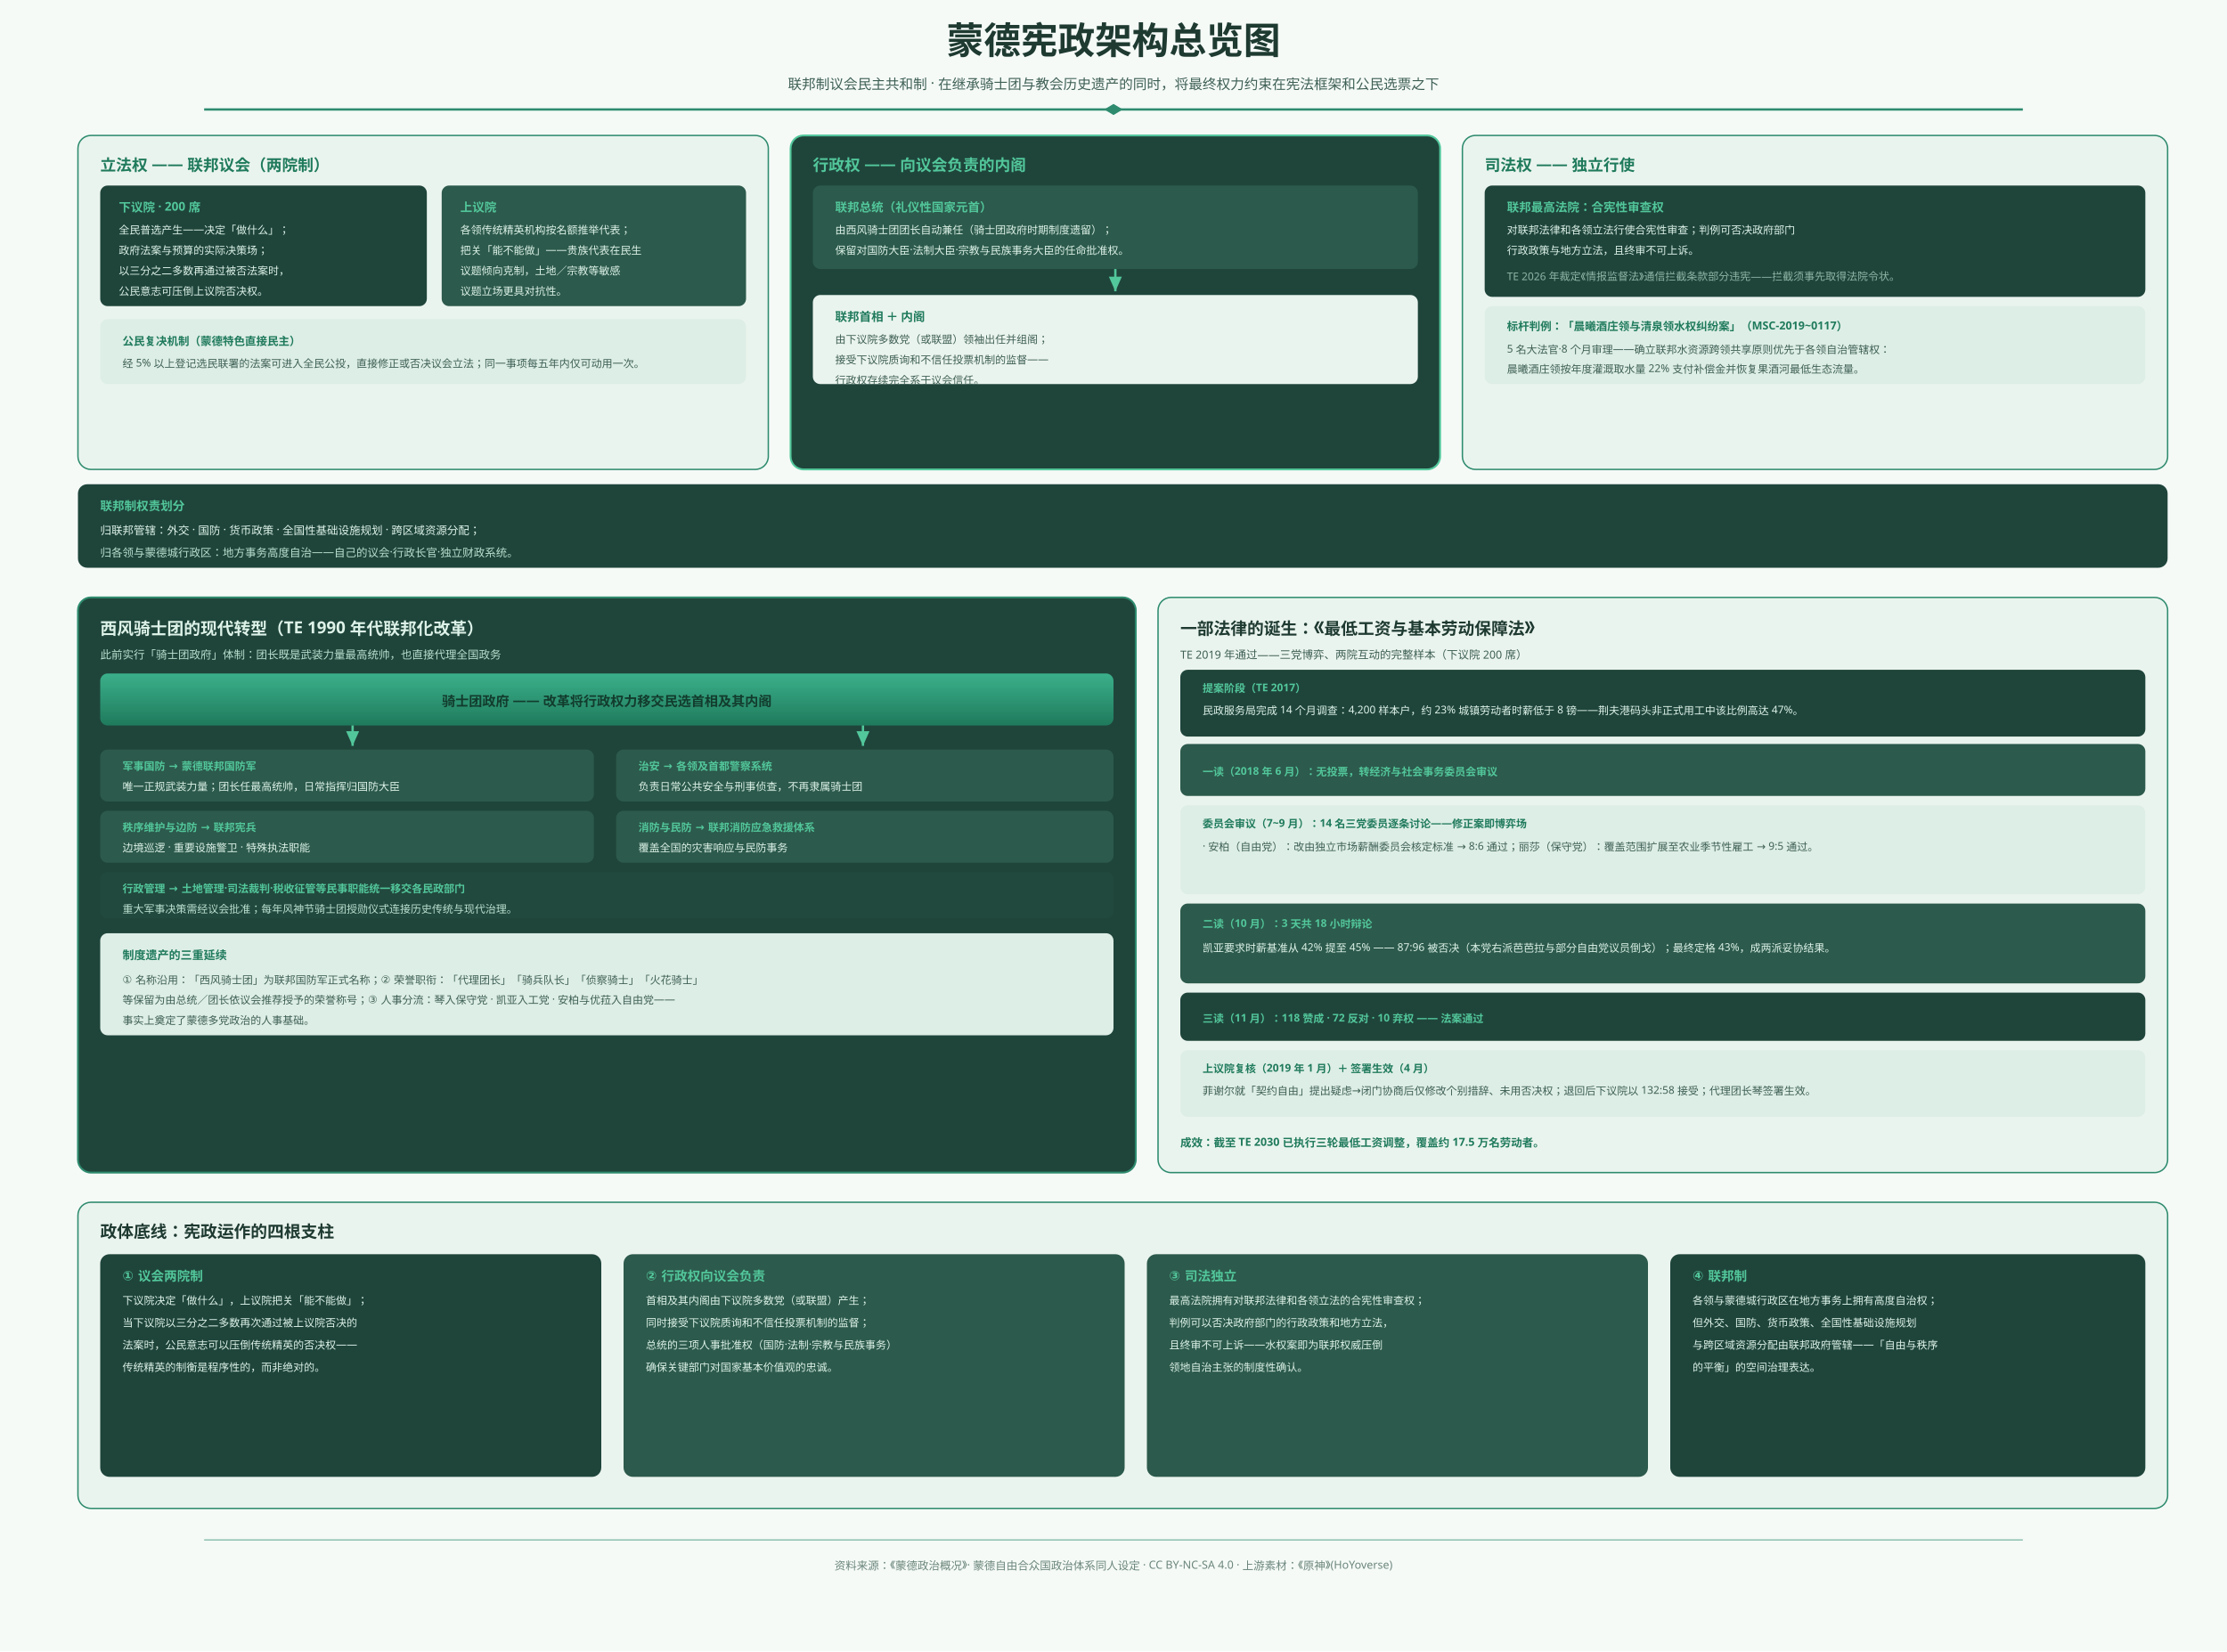
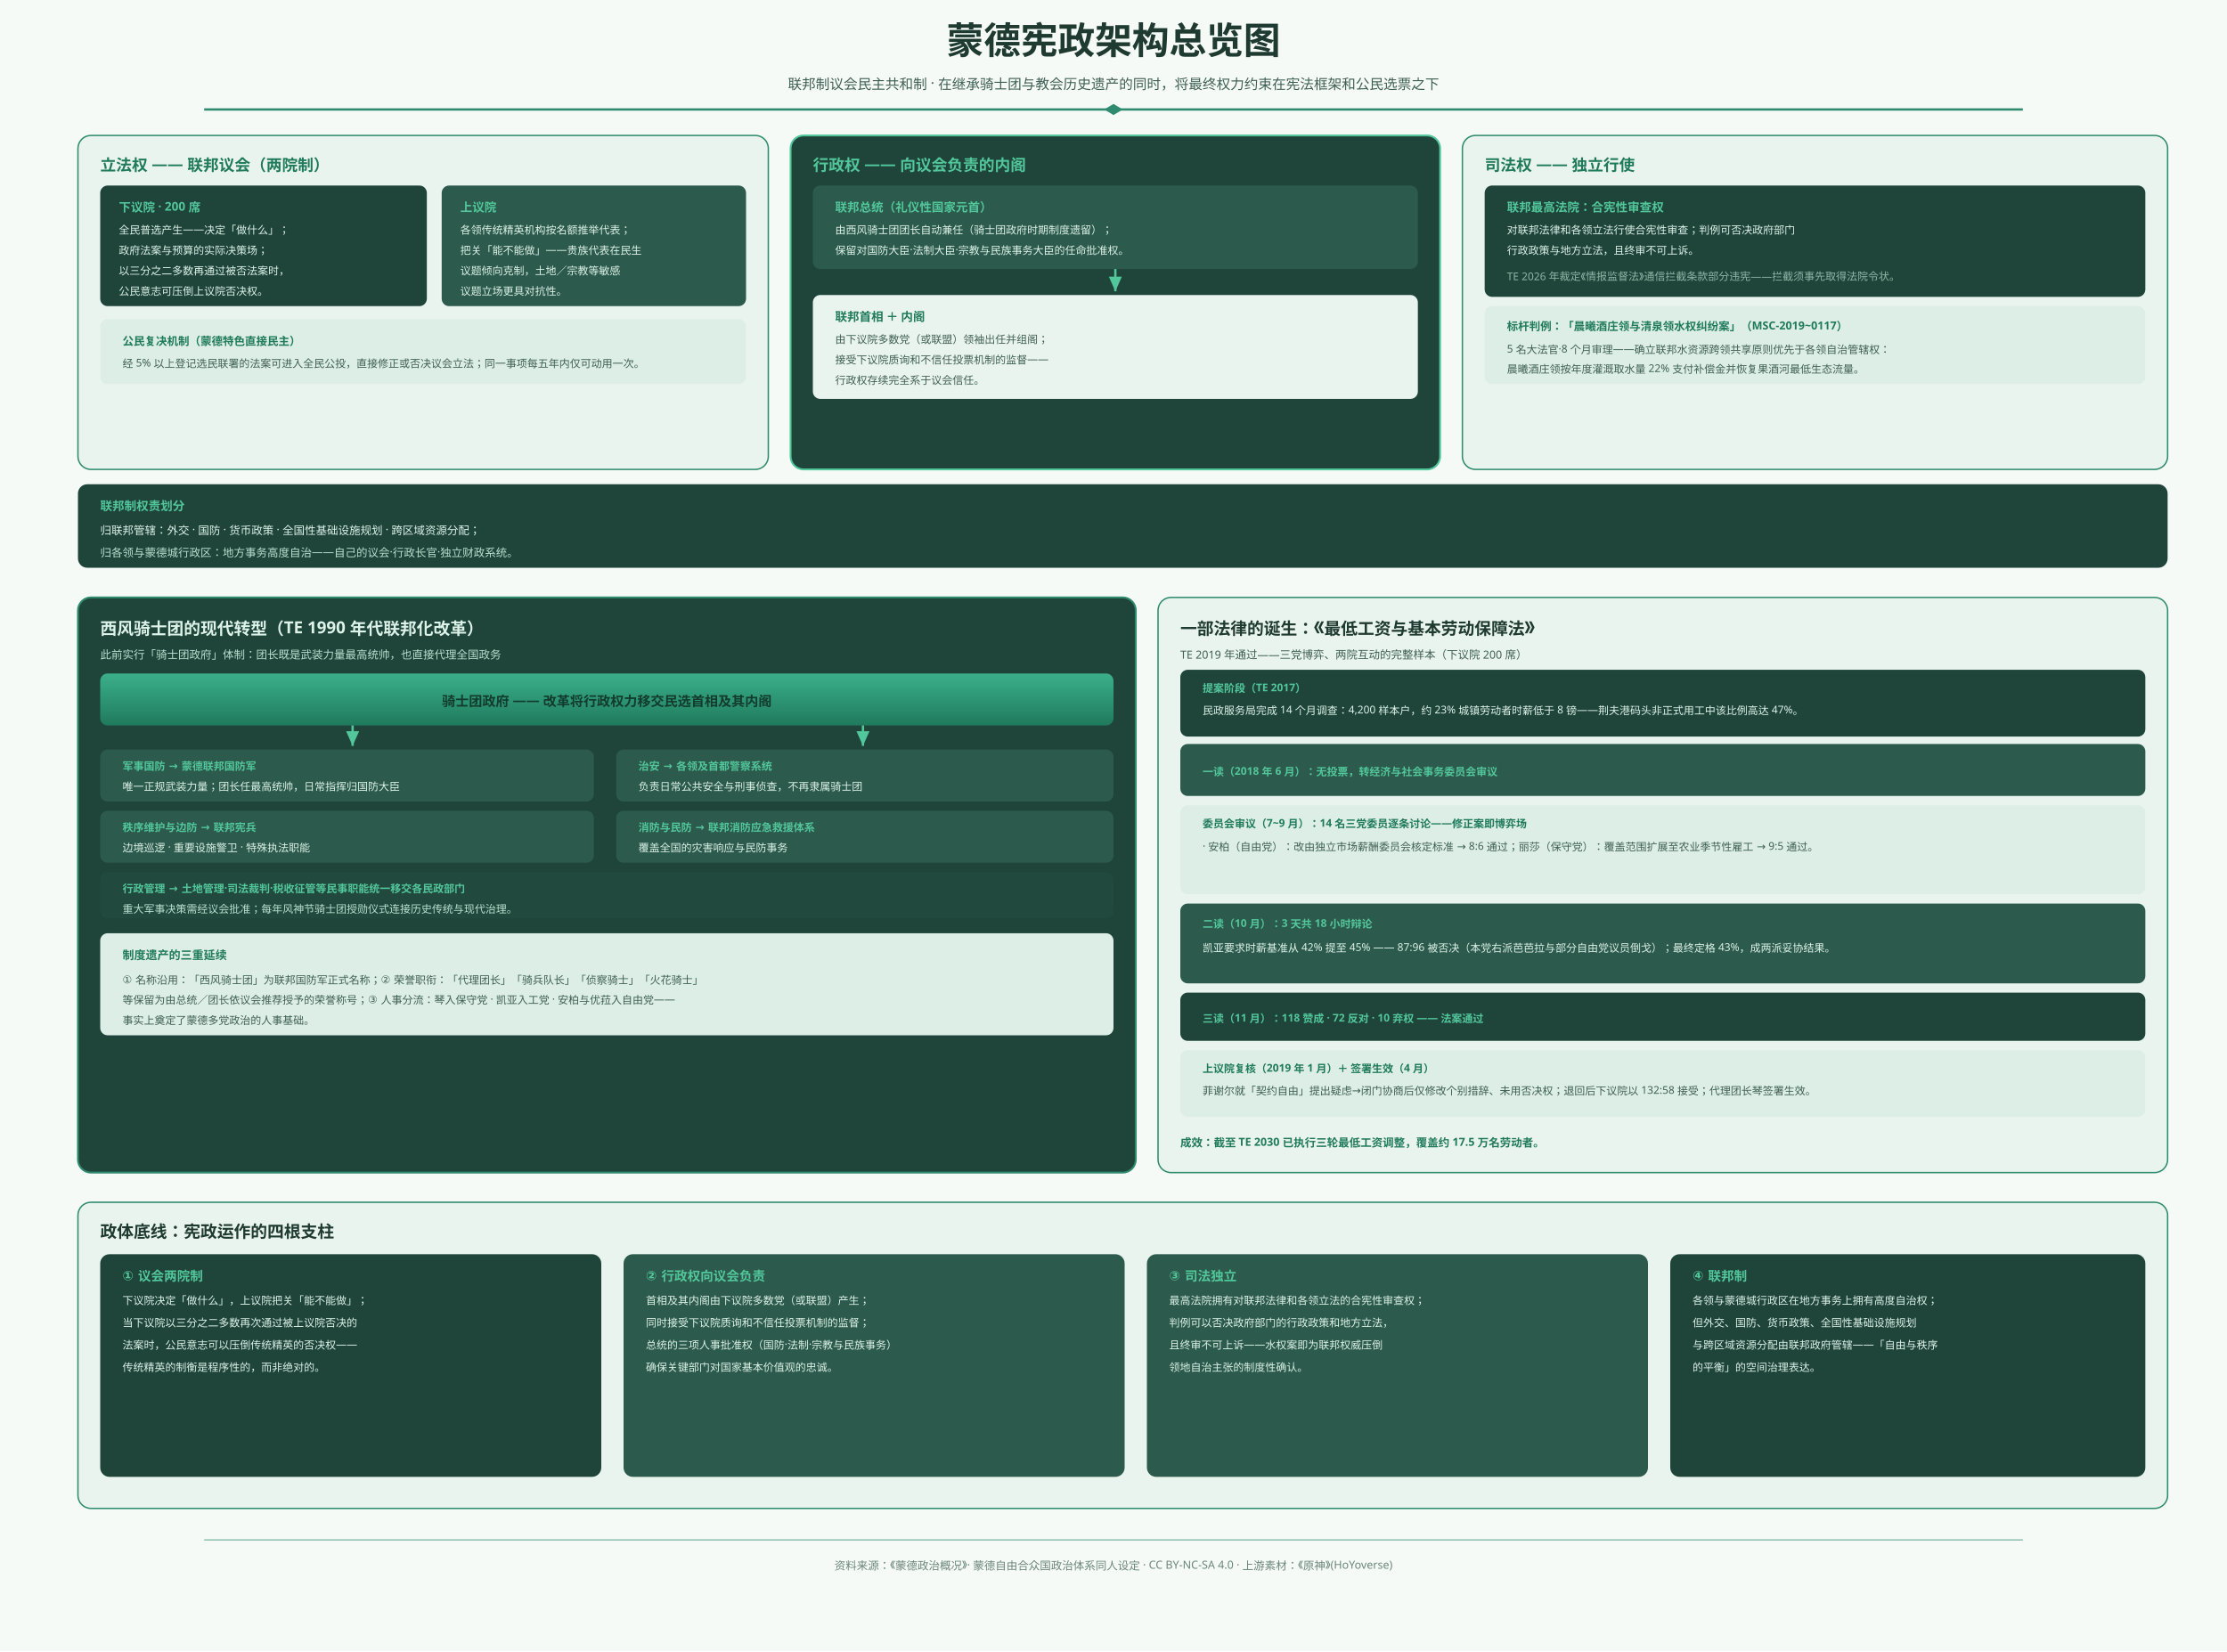
<svg xmlns="http://www.w3.org/2000/svg" viewBox="0 0 2400 1780" font-family="'Microsoft YaHei','PingFang SC','Noto Sans SC',sans-serif">
  <defs>
    <linearGradient id="anemoTop" x1="0" y1="0" x2="0" y2="1">
      <stop offset="0" stop-color="#3BB08A" />
      <stop offset="1" stop-color="#1F7A5C" />
    </linearGradient>
    <marker id="arrowG" viewBox="0 0 10 10" refX="9" refY="5" markerWidth="7" markerHeight="7" orient="auto-start-reverse">
      <path d="M 0 1 L 9 5 L 0 9 Z" fill="#52C79B" />
    </marker>
  </defs>
  <rect width="2400" height="1780" fill="#F5FAF7" />
  <text x="1200" y="58" text-anchor="middle" font-size="40" font-weight="700" fill="#1E3A31">蒙德宪政架构总览图</text>
  <text x="1200" y="96" text-anchor="middle" font-size="15" fill="#3E5F54">联邦制议会民主共和制 · 在继承骑士团与教会历史遗产的同时，将最终权力约束在宪法框架和公民选票之下</text>
  <line x1="220" y1="118" x2="2180" y2="118" stroke="#2E8B6E" stroke-width="2.5" />
  <polygon points="1200,112 1210,118 1200,124 1190,118" fill="#2E8B6E" />
  <g>
    <rect x="84" y="146" width="744" height="360 " rx="14" fill="#EAF4EE" stroke="#2E8B6E" stroke-width="1.5" />
    <text x="108" y="184" font-size="17" font-weight="700" fill="#1F7A5C">立法权 —— 联邦议会（两院制）</text>
    <rect x="108" y="200" width="352" height="130" rx="8" fill="#1F453B" />
    <text x="128" y="228" font-size="13" font-weight="700" fill="#52C79B">下议院 · 200 席</text>
    <text x="128" y="252" font-size="11.5" fill="#DDF2E8">全民普选产生——决定「做什么」；</text>
    <text x="128" y="274" font-size="11.5" fill="#DDF2E8">政府法案与预算的实际决策场；</text>
    <text x="128" y="296" font-size="11.5" fill="#DDF2E8">以三分之二多数再通过被否法案时，</text>
    <text x="128" y="318" font-size="11.5" fill="#DDF2E8">公民意志可压倒上议院否决权。</text>
    <rect x="476" y="200" width="328" height="130" rx="8" fill="#2C5A4C" />
    <text x="496" y="228" font-size="13" font-weight="700" fill="#52C79B">上议院</text>
    <text x="496" y="252" font-size="11.5" fill="#DDF2E8">各领传统精英机构按名额推举代表；</text>
    <text x="496" y="274" font-size="11.5" fill="#DDF2E8">把关「能不能做」——贵族代表在民生</text>
    <text x="496" y="296" font-size="11.5" fill="#DDF2E8">议题倾向克制，土地／宗教等敏感</text>
    <text x="496" y="318" font-size="11.5" fill="#DDF2E8">议题立场更具对抗性。</text>
    <rect x="108" y="344" width="696" height="70 " rx="8" fill="#DDEEE6" />
    <text x="132" y="372" font-size="12" font-weight="700" fill="#1F7A5C">公民复决机制（蒙德特色直接民主）</text>
    <text x="132" y="396" font-size="11.5" fill="#3E5F54">经 5% 以上登记选民联署的法案可进入全民公投，直接修正或否决议会立法；同一事项每五年内仅可动用一次。</text>
    <rect x="852" y="146" width="700 " height="360" rx="14" fill="#1F453B" stroke="#52C79B" stroke-width="2" />
    <text x="876" y="184" font-size="17" font-weight="700" fill="#52C79B">行政权 —— 向议会负责的内阁</text>
    <rect x="876" y="200" width="652" height="90 " rx="8" fill="#2C5A4C" />
    <text x="900" y="228" font-size="13" font-weight="700" fill="#52C79B">联邦总统（礼仪性国家元首）</text>
    <text x="900" y="252" font-size="11.5" fill="#DDF2E8">由西风骑士团团长自动兼任（骑士团政府时期制度遗留）；</text>
    <text x="900" y="274" font-size="11.5" fill="#DDF2E8">保留对国防大臣·法制大臣·宗教与民族事务大臣的任命批准权。</text>
    <line x1="1202" y1="290" x2="1202" y2="314" stroke="#52C79B" stroke-width="2.5" marker-end="url(#arrowG)" />
-     <rect x="876" y="318" width="652" height="96" rx="8" fill="#EAF4EE" />
+     <rect x="876" y="318" width="652" height="112" rx="8" fill="#EAF4EE" />
    <text x="900" y="346" font-size="13" font-weight="700" fill="#1F7A5C">联邦首相 ＋ 内阁</text>
    <text x="900" y="370" font-size="11.5" fill="#3E5F54">由下议院多数党（或联盟）领袖出任并组阁；</text>
    <text x="900" y="392" font-size="11.5" fill="#3E5F54">接受下议院质询和不信任投票机制的监督——</text>
    <text x="900" y="414" font-size="11.5" fill="#3E5F54">行政权存续完全系于议会信任。</text>
    <rect x="1576" y="146" width="760" height="360" rx="14" fill="#EAF4EE" stroke="#2E8B6E" stroke-width="1.5" />
    <text x="1600" y="184" font-size="17" font-weight="700" fill="#1F7A5C">司法权 —— 独立行使</text>
    <rect x="1600" y="200" width="712" height="120" rx="8" fill="#1F453B" />
    <text x="1624" y="228" font-size="13" font-weight="700" fill="#52C79B">联邦最高法院：合宪性审查权</text>
    <text x="1624" y="252" font-size="11.5" fill="#DDF2E8">对联邦法律和各领立法行使合宪性审查；判例可否决政府部门</text>
    <text x="1624" y="274" font-size="11.5" fill="#DDF2E8">行政政策与地方立法，且终审不可上诉。</text>
    <text x="1624" y="302" font-size="11.5" fill="#8FB5A6">TE 2026 年裁定《情报监督法》通信拦截条款部分违宪——拦截须事先取得法院令状。</text>
    <rect x="1600" y="330" width="712" height="84" rx="8" fill="#DDEEE6" />
    <text x="1624" y="356" font-size="12" font-weight="700" fill="#1F7A5C">标杆判例：「晨曦酒庄领与清泉领水权纠纷案」（MSC-2019~0117）</text>
    <text x="1624" y="380" font-size="11.5" fill="#3E5F54">5 名大法官·8 个月审理——确立联邦水资源跨领共享原则优先于各领自治管辖权：</text>
    <text x="1624" y="402" font-size="11.5" fill="#3E5F54">晨曦酒庄领按年度灌溉取水量 22% 支付补偿金并恢复果酒河最低生态流量。</text>
    <rect x="84" y="522" width="2252" height="90" rx="10" fill="#1F453B" />
    <text x="108" y="550" font-size="13" font-weight="700" fill="#52C79B">联邦制权责划分</text>
    <text x="108" y="576" font-size="12" fill="#DDF2E8">归联邦管辖：外交 · 国防 · 货币政策 · 全国性基础设施规划 · 跨区域资源分配；</text>
    <text x="108" y="600" font-size="12" fill="#B9DFCF">归各领与蒙德城行政区：地方事务高度自治——自己的议会·行政长官·独立财政系统。</text>
  </g>
  <g>
    <rect x="84" y="644" width="1140" height="620" rx="14" fill="#1F453B" stroke="#2E8B6E" stroke-width="2" />
    <text x="108" y="684" font-size="18" font-weight="700" fill="#DDF2E8">西风骑士团的现代转型（TE 1990 年代联邦化改革）</text>
    <text x="108" y="710" font-size="12" fill="#B9DFCF">此前实行「骑士团政府」体制：团长既是武装力量最高统帅，也直接代理全国政务</text>
    <rect x="108" y="726" width="1092 " height="56" rx="8" fill="url(#anemoTop)" />
    <text x="654" y="761" text-anchor="middle" font-size="14.5" font-weight="700" fill="#123B2D">骑士团政府 —— 改革将行政权力移交民选首相及其内阁</text>
    <line x1="380" y1="782" x2="380" y2="804" stroke="#52C79B" stroke-width="2.5" marker-end="url(#arrowG)" />
    <line x1="930" y1="782" x2="930" y2="804" stroke="#52C79B" stroke-width="2.5" marker-end="url(#arrowG)" />
    <g font-size="11.5">
      <rect x="108" y="808" width="532" height="56" rx="8" fill="#2C5A4C" />
      <text x="132" y="830" font-weight="700" fill="#52C79B">军事国防 → 蒙德联邦国防军</text>
      <text x="132" y="852" fill="#DDF2E8">唯一正规武装力量；团长任最高统帅，日常指挥归国防大臣</text>
      <rect x="664" y="808" width="536" height="56" rx="8" fill="#2C5A4C" />
      <text x="688" y="830" font-weight="700" fill="#52C79B">治安 → 各领及首都警察系统</text>
      <text x="688" y="852" fill="#DDF2E8">负责日常公共安全与刑事侦查，不再隶属骑士团</text>
      <rect x="108" y="874" width="532" height="56" rx="8" fill="#2C5A4C" />
      <text x="132" y="896" font-weight="700" fill="#52C79B">秩序维护与边防 → 联邦宪兵</text>
      <text x="132" y="918" fill="#DDF2E8">边境巡逻 · 重要设施警卫 · 特殊执法职能</text>
      <rect x="664" y="874" width="536" height="56" rx="8" fill="#2C5A4C" />
      <text x="688" y="896" font-weight="700" fill="#52C79B">消防与民防 → 联邦消防应急救援体系</text>
      <text x="688" y="918" fill="#DDF2E8">覆盖全国的灾害响应与民防事务</text>
      <rect x="108" y="940" width="1092" height="50" rx="8" fill="#22493E" />
      <text x="132" y="962" font-weight="700" fill="#52C79B">行政管理 → 土地管理·司法裁判·税收征管等民事职能统一移交各民政部门</text>
      <text x="132" y="984" fill="#B9DFCF">重大军事决策需经议会批准；每年风神节骑士团授勋仪式连接历史传统与现代治理。</text>
    </g>
    <rect x="108" y="1006" width="1092" height="110" rx="8" fill="#DDEEE6" />
    <text x="132" y="1034" font-size="12.5" font-weight="700" fill="#1F7A5C">制度遗产的三重延续</text>
    <text x="132" y="1060" font-size="11.5" fill="#3E5F54">① 名称沿用：「西风骑士团」为联邦国防军正式名称；② 荣誉职衔：「代理团长」「骑兵队长」「侦察骑士」「火花骑士」</text>
    <text x="132" y="1082" font-size="11.5" fill="#3E5F54">等保留为由总统／团长依议会推荐授予的荣誉称号；③ 人事分流：琴入保守党 · 凯亚入工党 · 安柏与优菈入自由党——</text>
    <text x="132" y="1104" font-size="11.5" fill="#3E5F54">事实上奠定了蒙德多党政治的人事基础。</text>
  </g>
  <g>
    <rect x="1248" y="644" width="1088" height="620" rx="14" fill="#EAF4EE" stroke="#2E8B6E" stroke-width="1.5" />
    <text x="1272" y="684" font-size="18" font-weight="700" fill="#1E3A31">一部法律的诞生：《最低工资与基本劳动保障法》</text>
    <text x="1272" y="710" font-size="12" fill="#3E5F54">TE 2019 年通过——三党博弈、两院互动的完整样本（下议院 200 席）</text>
    <g font-size="11.5">
      <rect x="1272" y="722" width="1040" height="72" rx="8" fill="#1F453B" />
      <text x="1296" y="746" font-weight="700" fill="#52C79B">提案阶段（TE 2017）</text>
      <text x="1296" y="770" fill="#DDF2E8">民政服务局完成 14 个月调查：4,200 样本户，约 23% 城镇劳动者时薪低于 8 镑——荆夫港码头非正式用工中该比例高达 47%。</text>
      <rect x="1272" y="802" width="1040" height="56" rx="8" fill="#2C5A4C" />
      <text x="1296" y="836" font-weight="700" fill="#52C79B">一读（2018 年 6 月）：无投票，转经济与社会事务委员会审议</text>
      <rect x="1272" y="868" width="1040" height="96" rx="8" fill="#DDEEE6" />
      <text x="1296" y="892" font-weight="700" fill="#1F7A5C">委员会审议（7~9 月）：14 名三党委员逐条讨论——修正案即博弈场</text>
      <text x="1296" y="916" fill="#3E5F54">· 安柏（自由党）：改由独立市场薪酬委员会核定标准 → 8:6 通过；丽莎（保守党）：覆盖范围扩展至农业季节性雇工 → 9:5 通过。</text>
      <rect x="1272" y="974" width="1040" height="86" rx="8" fill="#2C5A4C" />
      <text x="1296" y="1000" font-weight="700" fill="#52C79B">二读（10 月）：3 天共 18 小时辩论</text>
      <text x="1296" y="1026" fill="#DDF2E8">凯亚要求时薪基准从 42% 提至 45% —— 87:96 被否决（本党右派芭芭拉与部分自由党议员倒戈）；最终定格 43%，成两派妥协结果。</text>
      <rect x="1272" y="1070" width="1040" height="52 " rx="8" fill="#1F453B" />
      <text x="1296" y="1102" font-weight="700" fill="#52C79B">三读（11 月）：118 赞成 · 72 反对 · 10 弃权 —— 法案通过</text>
      <rect x="1272" y="1132" width="1040" height="72" rx="8" fill="#DDEEE6" />
      <text x="1296" y="1156" font-weight="700" fill="#1F7A5C">上议院复核（2019 年 1 月）＋ 签署生效（4 月）</text>
      <text x="1296" y="1180" fill="#3E5F54">菲谢尔就「契约自由」提出疑虑→闭门协商后仅修改个别措辞、未用否决权；退回后下议院以 132:58 接受；代理团长琴签署生效。</text>
    </g>
    <text x="1272" y="1236" font-size="12" font-weight="700" fill="#1F7A5C">成效：截至 TE 2030 已执行三轮最低工资调整，覆盖约 17.5 万名劳动者。</text>
  </g>
  <g>
    <rect x="84" y="1296" width="2252" height="330" rx="14" fill="#EAF4EE" stroke="#2E8B6E" stroke-width="1.5" />
    <text x="108" y="1334" font-size="18" font-weight="700" fill="#1E3A31">政体底线：宪政运作的四根支柱</text>
    <rect x="108" y="1352" width="540 " height="240" rx="10" fill="#1F453B" />
    <text x="132" y="1380" font-size="14" font-weight="700" fill="#52C79B">① 议会两院制</text>
    <text x="132" y="1406" font-size="11.5" fill="#DDF2E8">下议院决定「做什么」，上议院把关「能不能做」；</text>
    <text x="132" y="1430" font-size="11.5" fill="#DDF2E8">当下议院以三分之二多数再次通过被上议院否决的</text>
    <text x="132" y="1454" font-size="11.5" fill="#DDF2E8">法案时，公民意志可以压倒传统精英的否决权——</text>
    <text x="132" y="1478" font-size="11.5" fill="#DDF2E8">传统精英的制衡是程序性的，而非绝对的。</text>
    <rect x="672" y="1352" width="540" height="240" rx="10" fill="#2C5A4C" />
    <text x="696" y="1380" font-size="14" font-weight="700" fill="#52C79B">② 行政权向议会负责</text>
    <text x="696" y="1406" font-size="11.5" fill="#DDF2E8">首相及其内阁由下议院多数党（或联盟）产生；</text>
    <text x="696" y="1430" font-size="11.5" fill="#DDF2E8">同时接受下议院质询和不信任投票机制的监督；</text>
    <text x="696" y="1454" font-size="11.5" fill="#DDF2E8">总统的三项人事批准权（国防·法制·宗教与民族事务）</text>
    <text x="696" y="1478" font-size="11.5" fill="#DDF2E8">确保关键部门对国家基本价值观的忠诚。</text>
    <rect x="1236" y="1352" width="540" height="240" rx="10" fill="#2C5A4C" />
    <text x="1260" y="1380" font-size="14" font-weight="700" fill="#52C79B">③ 司法独立</text>
    <text x="1260" y="1406" font-size="11.5" fill="#DDF2E8">最高法院拥有对联邦法律和各领立法的合宪性审查权；</text>
    <text x="1260" y="1430" font-size="11.5" fill="#DDF2E8">判例可以否决政府部门的行政政策和地方立法，</text>
    <text x="1260" y="1454" font-size="11.5" fill="#DDF2E8">且终审不可上诉——水权案即为联邦权威压倒</text>
    <text x="1260" y="1478" font-size="11.5" fill="#DDF2E8">领地自治主张的制度性确认。</text>
    <rect x="1800" y="1352" width="512" height="240" rx="10" fill="#1F453B" />
    <text x="1824" y="1380" font-size="14" font-weight="700" fill="#52C79B">④ 联邦制</text>
    <text x="1824" y="1406" font-size="11.5" fill="#DDF2E8">各领与蒙德城行政区在地方事务上拥有高度自治权；</text>
    <text x="1824" y="1430" font-size="11.5" fill="#DDF2E8">但外交、国防、货币政策、全国性基础设施规划</text>
    <text x="1824" y="1454" font-size="11.5" fill="#DDF2E8">与跨区域资源分配由联邦政府管辖——「自由与秩序</text>
    <text x="1824" y="1478" font-size="11.5" fill="#DDF2E8">的平衡」的空间治理表达。</text>
  </g>
  <line x1="220" y1="1660" x2="2180" y2="1660" stroke="#2E8B6E" stroke-width="1.5" opacity="0.5" />
  <text x="1200" y="1692" text-anchor="middle" font-size="12" fill="#6B857B">资料来源：《蒙德政治概况》· 蒙德自由合众国政治体系同人设定 · CC BY-NC-SA 4.0 · 上游素材：《原神》(HoYoverse)</text>
</svg>
